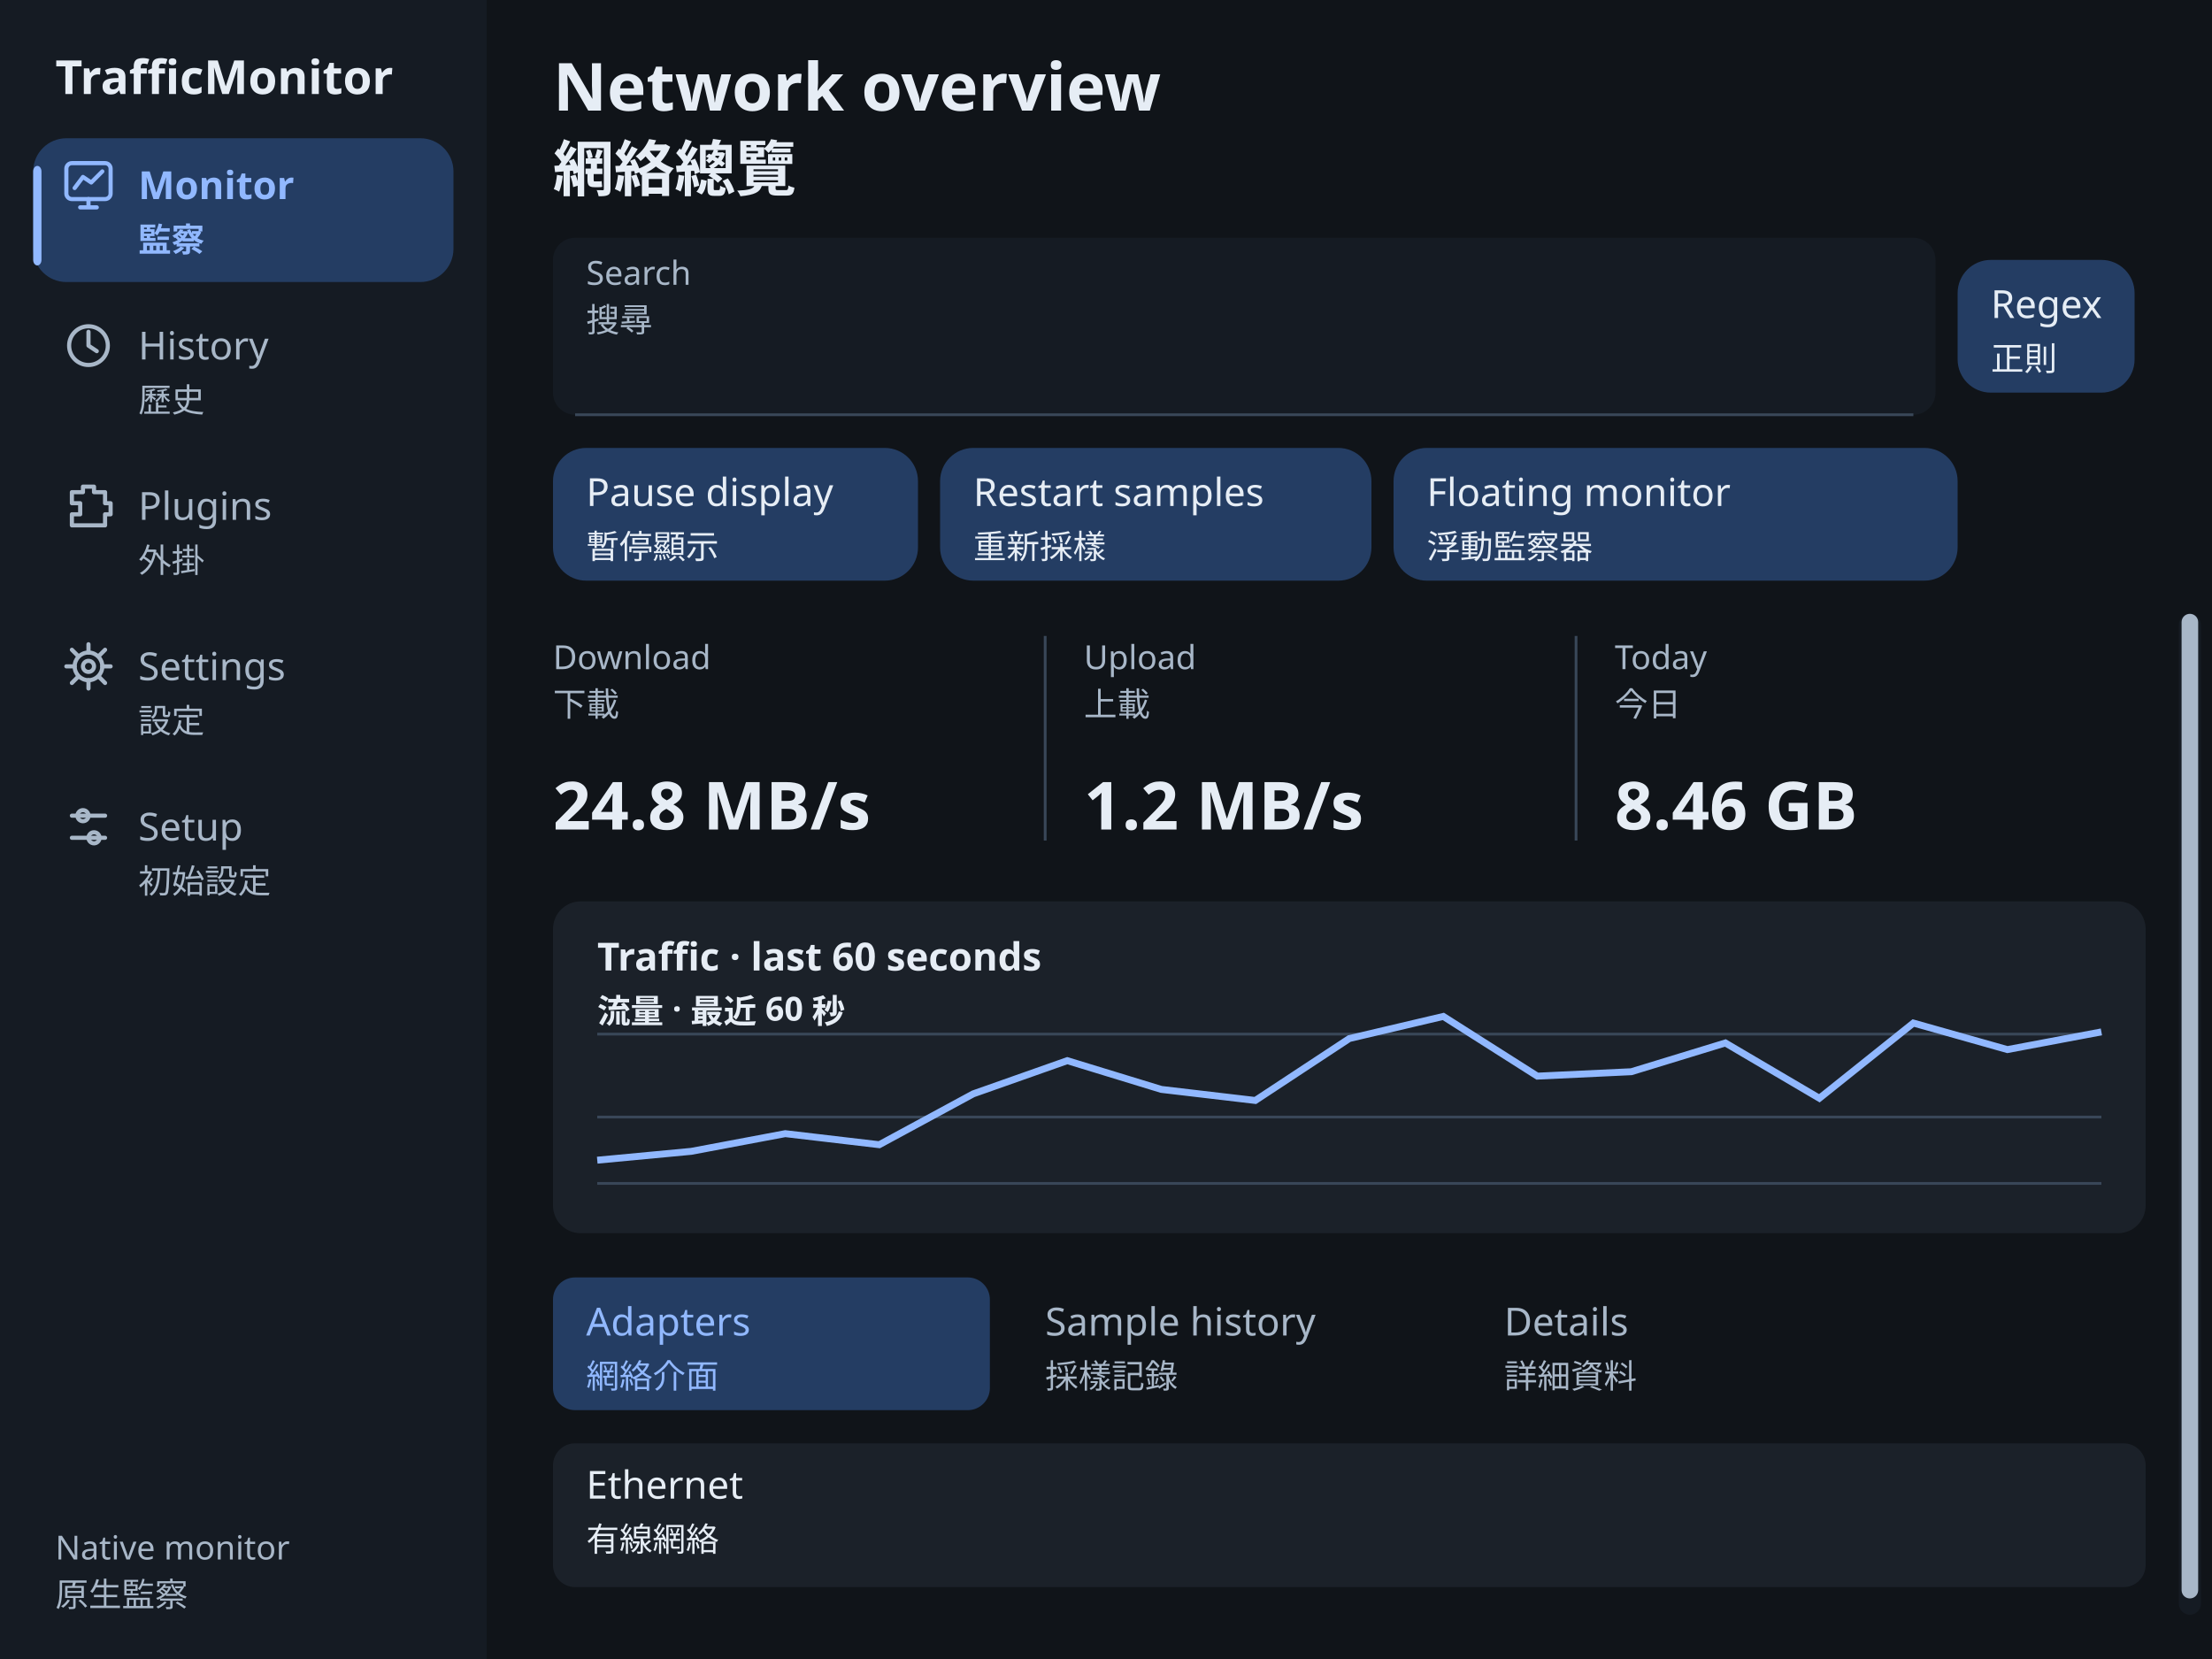
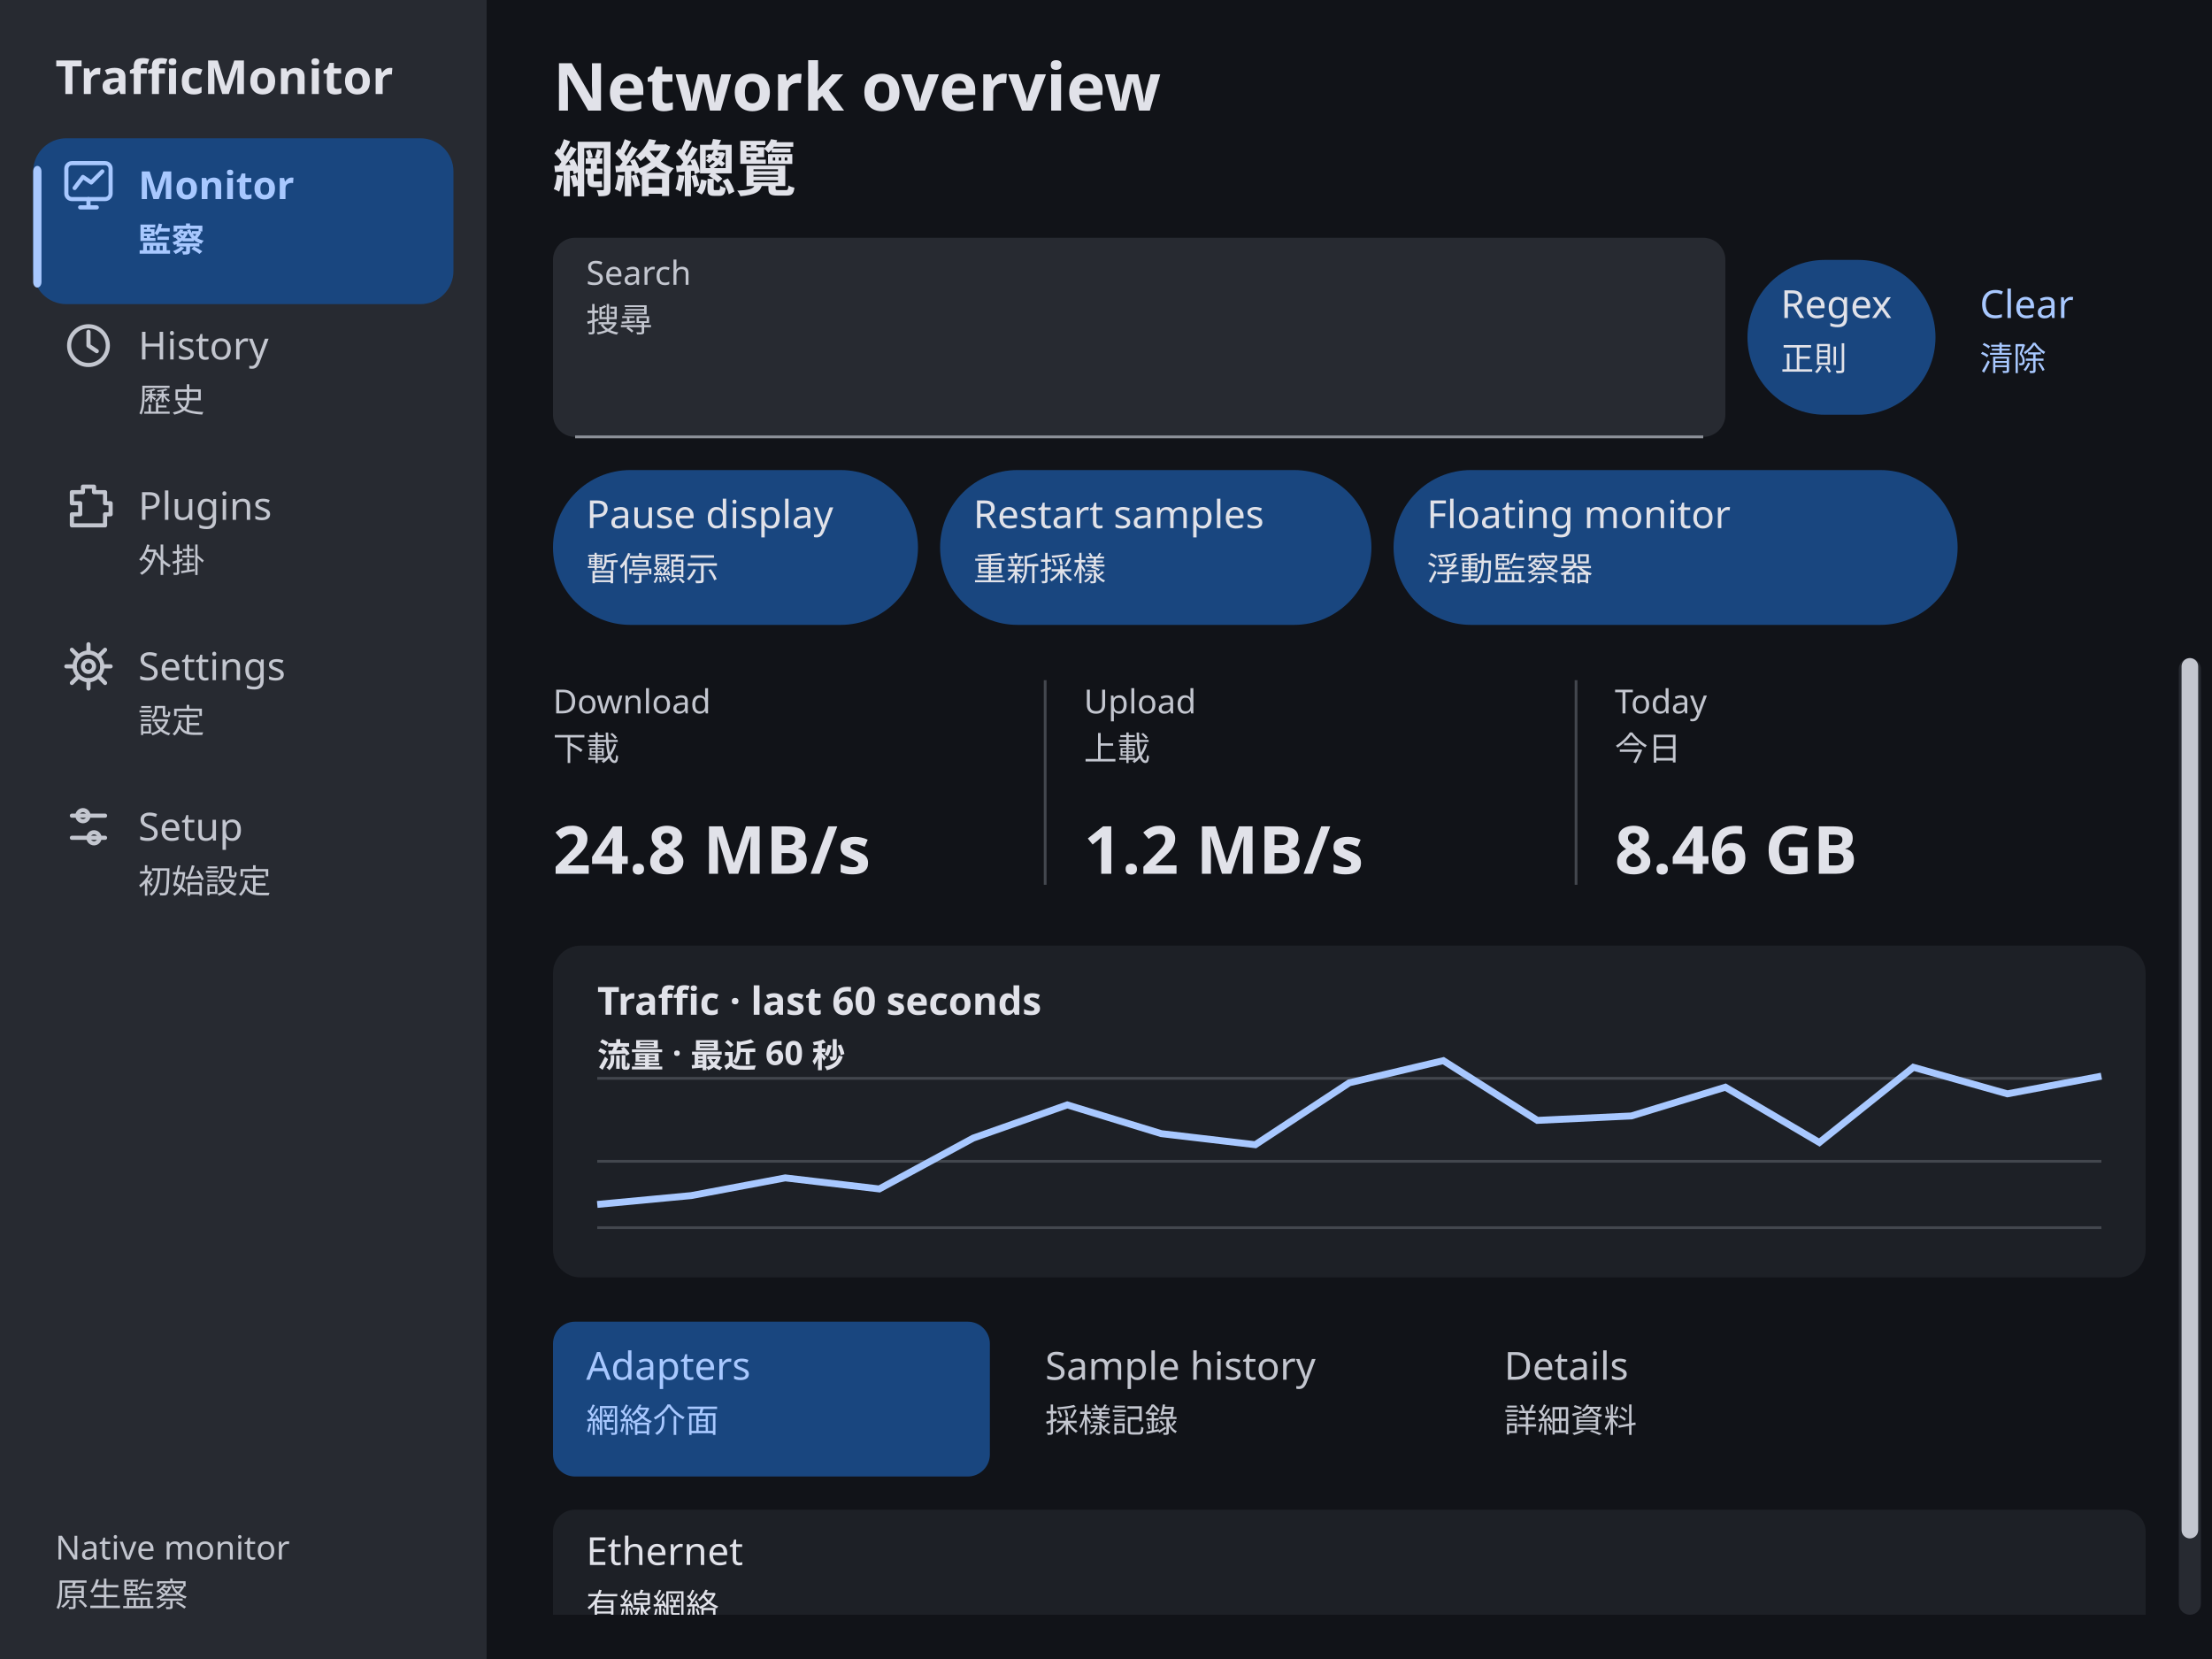
<svg xmlns="http://www.w3.org/2000/svg" width="800" height="600" viewBox="0 0 800 600">
-   <rect x="0" y="0" width="800" height="600" rx="0" fill="#101419" />
-   <rect x="0" y="0" width="176" height="600" rx="0" fill="#151B23" />
-   <text x="20" y="34" fill="#E6EDF5" font-family="Segoe UI,Microsoft JhengHei,sans-serif" font-size="17" font-weight="600">TrafficMonitor</text>
-   <rect x="12" y="50" width="152" height="52" rx="12" fill="#243D63" />
-   <rect x="12" y="60" width="3" height="36" rx="2" fill="#91B8FF" />
-   <g transform="translate(24 59)" fill="none" stroke="#91B8FF" stroke-width="1.5" stroke-linecap="round" stroke-linejoin="round">
+   <rect x="0" y="0" width="800" height="600" rx="0" fill="#111318" />
+   <rect x="0" y="0" width="176" height="600" rx="0" fill="#272A31" />
+   <text x="20" y="34" fill="#E1E2E9" font-family="Segoe UI,Microsoft JhengHei,sans-serif" font-size="17" font-weight="600">TrafficMonitor</text>
+   <rect x="12" y="50" width="152" height="60" rx="12" fill="#19467F" />
+   <rect x="12" y="60" width="3" height="44" rx="2" fill="#A8C8FF" />
+   <g transform="translate(24 59)" fill="none" stroke="#A8C8FF" stroke-width="1.5" stroke-linecap="round" stroke-linejoin="round">
    <rect width="16" height="13" rx="2" />
    <path d="M3 9l3 -4 3 2 4 -4M5 16h6M8 13v3" />
  </g>
-   <text x="50" y="72" fill="#91B8FF" font-family="Segoe UI,Microsoft JhengHei,sans-serif" font-size="14" font-weight="600">Monitor</text>
-   <text x="50" y="91" fill="#91B8FF" font-family="Segoe UI,Microsoft JhengHei,sans-serif" font-size="12" font-weight="600">監察</text>
-   <g transform="translate(24 117)" fill="none" stroke="#A8B7C8" stroke-width="1.5" stroke-linecap="round" stroke-linejoin="round">
+   <text x="50" y="72" fill="#A8C8FF" font-family="Segoe UI,Microsoft JhengHei,sans-serif" font-size="14" font-weight="600">Monitor</text>
+   <text x="50" y="91" fill="#A8C8FF" font-family="Segoe UI,Microsoft JhengHei,sans-serif" font-size="12" font-weight="600">監察</text>
+   <g transform="translate(24 117)" fill="none" stroke="#C3C6CF" stroke-width="1.5" stroke-linecap="round" stroke-linejoin="round">
    <circle cx="8" cy="8" r="7" />
    <path d="M8 3v5l3 2" />
  </g>
-   <text x="50" y="130" fill="#A8B7C8" font-family="Segoe UI,Microsoft JhengHei,sans-serif" font-size="14" font-weight="400">History</text>
-   <text x="50" y="149" fill="#A8B7C8" font-family="Segoe UI,Microsoft JhengHei,sans-serif" font-size="12" font-weight="400">歷史</text>
-   <g transform="translate(24 175)" fill="none" stroke="#A8B7C8" stroke-width="1.5" stroke-linecap="round" stroke-linejoin="round">
+   <text x="50" y="130" fill="#C3C6CF" font-family="Segoe UI,Microsoft JhengHei,sans-serif" font-size="14" font-weight="400">History</text>
+   <text x="50" y="149" fill="#C3C6CF" font-family="Segoe UI,Microsoft JhengHei,sans-serif" font-size="12" font-weight="400">歷史</text>
+   <g transform="translate(24 175)" fill="none" stroke="#C3C6CF" stroke-width="1.5" stroke-linecap="round" stroke-linejoin="round">
    <path d="M2 3h4V1h4v2h4v4h2v4h-2v4H2v-4h3V7H2z" />
  </g>
-   <text x="50" y="188" fill="#A8B7C8" font-family="Segoe UI,Microsoft JhengHei,sans-serif" font-size="14" font-weight="400">Plugins</text>
-   <text x="50" y="207" fill="#A8B7C8" font-family="Segoe UI,Microsoft JhengHei,sans-serif" font-size="12" font-weight="400">外掛</text>
-   <g transform="translate(24 233)" fill="none" stroke="#A8B7C8" stroke-width="1.5" stroke-linecap="round" stroke-linejoin="round">
+   <text x="50" y="188" fill="#C3C6CF" font-family="Segoe UI,Microsoft JhengHei,sans-serif" font-size="14" font-weight="400">Plugins</text>
+   <text x="50" y="207" fill="#C3C6CF" font-family="Segoe UI,Microsoft JhengHei,sans-serif" font-size="12" font-weight="400">外掛</text>
+   <g transform="translate(24 233)" fill="none" stroke="#C3C6CF" stroke-width="1.5" stroke-linecap="round" stroke-linejoin="round">
    <circle cx="8" cy="8" r="5" />
    <circle cx="8" cy="8" r="2" />
    <path d="M8 0v3M8 13v3M0 8h3M13 8h3M2 2l2 2M12 12l2 2M2 14l2 -2M12 4l2 -2" />
  </g>
-   <text x="50" y="246" fill="#A8B7C8" font-family="Segoe UI,Microsoft JhengHei,sans-serif" font-size="14" font-weight="400">Settings</text>
-   <text x="50" y="265" fill="#A8B7C8" font-family="Segoe UI,Microsoft JhengHei,sans-serif" font-size="12" font-weight="400">設定</text>
-   <g transform="translate(24 291)" fill="none" stroke="#A8B7C8" stroke-width="1.5" stroke-linecap="round" stroke-linejoin="round">
+   <text x="50" y="246" fill="#C3C6CF" font-family="Segoe UI,Microsoft JhengHei,sans-serif" font-size="14" font-weight="400">Settings</text>
+   <text x="50" y="265" fill="#C3C6CF" font-family="Segoe UI,Microsoft JhengHei,sans-serif" font-size="12" font-weight="400">設定</text>
+   <g transform="translate(24 291)" fill="none" stroke="#C3C6CF" stroke-width="1.5" stroke-linecap="round" stroke-linejoin="round">
    <path d="M2 4h12M2 12h12" />
    <circle cx="6" cy="4" r="2" />
    <circle cx="10" cy="12" r="2" />
  </g>
-   <text x="50" y="304" fill="#A8B7C8" font-family="Segoe UI,Microsoft JhengHei,sans-serif" font-size="14" font-weight="400">Setup</text>
-   <text x="50" y="323" fill="#A8B7C8" font-family="Segoe UI,Microsoft JhengHei,sans-serif" font-size="12" font-weight="400">初始設定</text>
-   <text x="20" y="564" fill="#A8B7C8" font-family="Segoe UI,Microsoft JhengHei,sans-serif" font-size="12" font-weight="400">Native monitor</text>
-   <text x="20" y="581" fill="#A8B7C8" font-family="Segoe UI,Microsoft JhengHei,sans-serif" font-size="12" font-weight="400">原生監察</text>
-   <text x="200" y="40" fill="#E6EDF5" font-family="Segoe UI,Microsoft JhengHei,sans-serif" font-size="24" font-weight="600">Network overview</text>
-   <text x="200" y="69" fill="#E6EDF5" font-family="Segoe UI,Microsoft JhengHei,sans-serif" font-size="22" font-weight="600">網絡總覽</text>
-   <rect x="200" y="86" width="500" height="64" rx="8" fill="#151B23" />
-   <path d="M208 150H692" stroke="#394758" stroke-width="1" />
-   <text x="212" y="103" fill="#A8B7C8" font-family="Segoe UI,Microsoft JhengHei,sans-serif" font-size="12" font-weight="400">Search</text>
-   <text x="212" y="120" fill="#A8B7C8" font-family="Segoe UI,Microsoft JhengHei,sans-serif" font-size="12" font-weight="400">搜尋</text>
-   <text x="212" y="140" fill="#E6EDF5" font-family="Segoe UI,Microsoft JhengHei,sans-serif" font-size="14" font-weight="400" />
-   <rect x="708" y="94" width="64" height="48" rx="12" fill="#243D63" />
-   <text x="720" y="115" fill="#E6EDF5" font-family="Segoe UI,Microsoft JhengHei,sans-serif" font-size="14" font-weight="500">Regex</text>
-   <text x="720" y="134" fill="#E6EDF5" font-family="Segoe UI,Microsoft JhengHei,sans-serif" font-size="12" font-weight="500">正則</text>
-   <rect x="200" y="162" width="132" height="48" rx="12" fill="#243D63" />
-   <text x="212" y="183" fill="#E6EDF5" font-family="Segoe UI,Microsoft JhengHei,sans-serif" font-size="14" font-weight="500">Pause display</text>
-   <text x="212" y="202" fill="#E6EDF5" font-family="Segoe UI,Microsoft JhengHei,sans-serif" font-size="12" font-weight="500">暫停顯示</text>
-   <rect x="340" y="162" width="156" height="48" rx="12" fill="#243D63" />
-   <text x="352" y="183" fill="#E6EDF5" font-family="Segoe UI,Microsoft JhengHei,sans-serif" font-size="14" font-weight="500">Restart samples</text>
-   <text x="352" y="202" fill="#E6EDF5" font-family="Segoe UI,Microsoft JhengHei,sans-serif" font-size="12" font-weight="500">重新採樣</text>
-   <rect x="504" y="162" width="204" height="48" rx="12" fill="#243D63" />
-   <text x="516" y="183" fill="#E6EDF5" font-family="Segoe UI,Microsoft JhengHei,sans-serif" font-size="14" font-weight="500">Floating monitor</text>
-   <text x="516" y="202" fill="#E6EDF5" font-family="Segoe UI,Microsoft JhengHei,sans-serif" font-size="12" font-weight="500">浮動監察器</text>
+   <text x="50" y="304" fill="#C3C6CF" font-family="Segoe UI,Microsoft JhengHei,sans-serif" font-size="14" font-weight="400">Setup</text>
+   <text x="50" y="323" fill="#C3C6CF" font-family="Segoe UI,Microsoft JhengHei,sans-serif" font-size="12" font-weight="400">初始設定</text>
+   <text x="20" y="564" fill="#C3C6CF" font-family="Segoe UI,Microsoft JhengHei,sans-serif" font-size="12" font-weight="400">Native monitor</text>
+   <text x="20" y="581" fill="#C3C6CF" font-family="Segoe UI,Microsoft JhengHei,sans-serif" font-size="12" font-weight="400">原生監察</text>
+   <text x="200" y="40" fill="#E1E2E9" font-family="Segoe UI,Microsoft JhengHei,sans-serif" font-size="24" font-weight="600">Network overview</text>
+   <text x="200" y="69" fill="#E1E2E9" font-family="Segoe UI,Microsoft JhengHei,sans-serif" font-size="22" font-weight="600">網絡總覽</text>
+   <rect x="200" y="86" width="424" height="72" rx="8" fill="#272A31" />
+   <path d="M208 158H616" stroke="#8D9199" stroke-width="1" />
+   <text x="212" y="103" fill="#C3C6CF" font-family="Segoe UI,Microsoft JhengHei,sans-serif" font-size="12" font-weight="400">Search</text>
+   <text x="212" y="120" fill="#C3C6CF" font-family="Segoe UI,Microsoft JhengHei,sans-serif" font-size="12" font-weight="400">搜尋</text>
+   <text x="212" y="148" fill="#E1E2E9" font-family="Segoe UI,Microsoft JhengHei,sans-serif" font-size="14" font-weight="400" />
+   <rect x="632" y="94" width="68" height="56" rx="28.0" fill="#19467F" />
+   <text x="644" y="115" fill="#E1E2E9" font-family="Segoe UI,Microsoft JhengHei,sans-serif" font-size="14" font-weight="500">Regex</text>
+   <text x="644" y="134" fill="#E1E2E9" font-family="Segoe UI,Microsoft JhengHei,sans-serif" font-size="12" font-weight="500">正則</text>
+   <text x="716" y="115" fill="#A8C8FF" font-family="Segoe UI,Microsoft JhengHei,sans-serif" font-size="14" font-weight="500">Clear</text>
+   <text x="716" y="134" fill="#A8C8FF" font-family="Segoe UI,Microsoft JhengHei,sans-serif" font-size="12" font-weight="500">清除</text>
+   <rect x="200" y="170" width="132" height="56" rx="28.0" fill="#19467F" />
+   <text x="212" y="191" fill="#E1E2E9" font-family="Segoe UI,Microsoft JhengHei,sans-serif" font-size="14" font-weight="500">Pause display</text>
+   <text x="212" y="210" fill="#E1E2E9" font-family="Segoe UI,Microsoft JhengHei,sans-serif" font-size="12" font-weight="500">暫停顯示</text>
+   <rect x="340" y="170" width="156" height="56" rx="28.0" fill="#19467F" />
+   <text x="352" y="191" fill="#E1E2E9" font-family="Segoe UI,Microsoft JhengHei,sans-serif" font-size="14" font-weight="500">Restart samples</text>
+   <text x="352" y="210" fill="#E1E2E9" font-family="Segoe UI,Microsoft JhengHei,sans-serif" font-size="12" font-weight="500">重新採樣</text>
+   <rect x="504" y="170" width="204" height="56" rx="28.0" fill="#19467F" />
+   <text x="516" y="191" fill="#E1E2E9" font-family="Segoe UI,Microsoft JhengHei,sans-serif" font-size="14" font-weight="500">Floating monitor</text>
+   <text x="516" y="210" fill="#E1E2E9" font-family="Segoe UI,Microsoft JhengHei,sans-serif" font-size="12" font-weight="500">浮動監察器</text>
  <defs>
    <clipPath id="monitor">
-       <rect x="200" y="222" width="576" height="362" />
+       <rect x="200" y="238" width="576" height="346" />
    </clipPath>
  </defs>
  <g clip-path="url(#monitor)">
    <g transform="translate(0 0)">
-       <text x="200.0" y="242" fill="#A8B7C8" font-family="Segoe UI,Microsoft JhengHei,sans-serif" font-size="12" font-weight="400">Download</text>
-       <text x="200.0" y="259" fill="#A8B7C8" font-family="Segoe UI,Microsoft JhengHei,sans-serif" font-size="12" font-weight="400">下載</text>
-       <text x="200.0" y="300" fill="#E6EDF5" font-family="Segoe UI,Microsoft JhengHei,sans-serif" font-size="24" font-weight="600">24.8 MB/s</text>
-       <text x="392.0" y="242" fill="#A8B7C8" font-family="Segoe UI,Microsoft JhengHei,sans-serif" font-size="12" font-weight="400">Upload</text>
-       <text x="392.0" y="259" fill="#A8B7C8" font-family="Segoe UI,Microsoft JhengHei,sans-serif" font-size="12" font-weight="400">上載</text>
-       <text x="392.0" y="300" fill="#E6EDF5" font-family="Segoe UI,Microsoft JhengHei,sans-serif" font-size="24" font-weight="600">1.2 MB/s</text>
-       <path d="M378.0 230L378.0 304" stroke="#394758" />
-       <text x="584.0" y="242" fill="#A8B7C8" font-family="Segoe UI,Microsoft JhengHei,sans-serif" font-size="12" font-weight="400">Today</text>
-       <text x="584.0" y="259" fill="#A8B7C8" font-family="Segoe UI,Microsoft JhengHei,sans-serif" font-size="12" font-weight="400">今日</text>
-       <text x="584.0" y="300" fill="#E6EDF5" font-family="Segoe UI,Microsoft JhengHei,sans-serif" font-size="24" font-weight="600">8.46 GB</text>
-       <path d="M570.0 230L570.0 304" stroke="#394758" />
-       <rect x="200" y="326" width="576" height="120" rx="10" fill="#1B2129" />
-       <text x="216" y="351" fill="#E6EDF5" font-family="Segoe UI,Microsoft JhengHei,sans-serif" font-size="14" font-weight="600">Traffic · last 60 seconds</text>
-       <text x="216" y="370" fill="#E6EDF5" font-family="Segoe UI,Microsoft JhengHei,sans-serif" font-size="12" font-weight="600">流量 · 最近 60 秒</text>
-       <path d="M216 374.0H760" stroke="#394758" />
-       <path d="M216 404.0H760" stroke="#394758" />
-       <path d="M216 428.0H760" stroke="#394758" />
-       <polyline fill="none" stroke="#91B8FF" stroke-width="2.5" points="216.0,419.6 250.0,416.4 284.0,410.0 318.0,414.0 352.0,395.6 386.0,383.6 420.0,394.0 454.0,398.0 488.0,375.6 522.0,367.6 556.0,389.2 590.0,387.6 624.0,377.2 658.0,397.2 692.0,370.0 726.0,379.6 760.0,373.2" />
-       <rect x="200" y="462" width="158" height="48" rx="8" fill="#243D63" />
-       <text x="212" y="483" fill="#91B8FF" font-family="Segoe UI,Microsoft JhengHei,sans-serif" font-size="14" font-weight="400">Adapters</text>
-       <text x="212" y="502" fill="#91B8FF" font-family="Segoe UI,Microsoft JhengHei,sans-serif" font-size="12" font-weight="400">網絡介面</text>
-       <text x="378" y="483" fill="#A8B7C8" font-family="Segoe UI,Microsoft JhengHei,sans-serif" font-size="14" font-weight="400">Sample history</text>
-       <text x="378" y="502" fill="#A8B7C8" font-family="Segoe UI,Microsoft JhengHei,sans-serif" font-size="12" font-weight="400">採樣記錄</text>
-       <text x="544" y="483" fill="#A8B7C8" font-family="Segoe UI,Microsoft JhengHei,sans-serif" font-size="14" font-weight="400">Details</text>
-       <text x="544" y="502" fill="#A8B7C8" font-family="Segoe UI,Microsoft JhengHei,sans-serif" font-size="12" font-weight="400">詳細資料</text>
-       <rect x="200" y="522" width="576" height="52" rx="8" fill="#1B2129" />
-       <text x="212" y="542" fill="#E6EDF5" font-family="Segoe UI,Microsoft JhengHei,sans-serif" font-size="14" font-weight="500">Ethernet</text>
-       <text x="212" y="561" fill="#E6EDF5" font-family="Segoe UI,Microsoft JhengHei,sans-serif" font-size="12" font-weight="500">有線網絡</text>
+       <text x="200.0" y="258" fill="#C3C6CF" font-family="Segoe UI,Microsoft JhengHei,sans-serif" font-size="12" font-weight="400">Download</text>
+       <text x="200.0" y="275" fill="#C3C6CF" font-family="Segoe UI,Microsoft JhengHei,sans-serif" font-size="12" font-weight="400">下載</text>
+       <text x="200.0" y="316" fill="#E1E2E9" font-family="Segoe UI,Microsoft JhengHei,sans-serif" font-size="24" font-weight="600">24.8 MB/s</text>
+       <text x="392.0" y="258" fill="#C3C6CF" font-family="Segoe UI,Microsoft JhengHei,sans-serif" font-size="12" font-weight="400">Upload</text>
+       <text x="392.0" y="275" fill="#C3C6CF" font-family="Segoe UI,Microsoft JhengHei,sans-serif" font-size="12" font-weight="400">上載</text>
+       <text x="392.0" y="316" fill="#E1E2E9" font-family="Segoe UI,Microsoft JhengHei,sans-serif" font-size="24" font-weight="600">1.2 MB/s</text>
+       <path d="M378.0 246L378.0 320" stroke="#43474E" />
+       <text x="584.0" y="258" fill="#C3C6CF" font-family="Segoe UI,Microsoft JhengHei,sans-serif" font-size="12" font-weight="400">Today</text>
+       <text x="584.0" y="275" fill="#C3C6CF" font-family="Segoe UI,Microsoft JhengHei,sans-serif" font-size="12" font-weight="400">今日</text>
+       <text x="584.0" y="316" fill="#E1E2E9" font-family="Segoe UI,Microsoft JhengHei,sans-serif" font-size="24" font-weight="600">8.46 GB</text>
+       <path d="M570.0 246L570.0 320" stroke="#43474E" />
+       <rect x="200" y="342" width="576" height="120" rx="10" fill="#1D2026" />
+       <text x="216" y="367" fill="#E1E2E9" font-family="Segoe UI,Microsoft JhengHei,sans-serif" font-size="14" font-weight="600">Traffic · last 60 seconds</text>
+       <text x="216" y="386" fill="#E1E2E9" font-family="Segoe UI,Microsoft JhengHei,sans-serif" font-size="12" font-weight="600">流量 · 最近 60 秒</text>
+       <path d="M216 390.0H760" stroke="#43474E" />
+       <path d="M216 420.0H760" stroke="#43474E" />
+       <path d="M216 444.0H760" stroke="#43474E" />
+       <polyline fill="none" stroke="#A8C8FF" stroke-width="2.5" points="216.0,435.6 250.0,432.4 284.0,426.0 318.0,430.0 352.0,411.6 386.0,399.6 420.0,410.0 454.0,414.0 488.0,391.6 522.0,383.6 556.0,405.2 590.0,403.6 624.0,393.2 658.0,413.2 692.0,386.0 726.0,395.6 760.0,389.2" />
+       <rect x="200" y="478" width="158" height="56" rx="8" fill="#19467F" />
+       <text x="212" y="499" fill="#A8C8FF" font-family="Segoe UI,Microsoft JhengHei,sans-serif" font-size="14" font-weight="400">Adapters</text>
+       <text x="212" y="518" fill="#A8C8FF" font-family="Segoe UI,Microsoft JhengHei,sans-serif" font-size="12" font-weight="400">網絡介面</text>
+       <text x="378" y="499" fill="#C3C6CF" font-family="Segoe UI,Microsoft JhengHei,sans-serif" font-size="14" font-weight="400">Sample history</text>
+       <text x="378" y="518" fill="#C3C6CF" font-family="Segoe UI,Microsoft JhengHei,sans-serif" font-size="12" font-weight="400">採樣記錄</text>
+       <text x="544" y="499" fill="#C3C6CF" font-family="Segoe UI,Microsoft JhengHei,sans-serif" font-size="14" font-weight="400">Details</text>
+       <text x="544" y="518" fill="#C3C6CF" font-family="Segoe UI,Microsoft JhengHei,sans-serif" font-size="12" font-weight="400">詳細資料</text>
+       <rect x="200" y="546" width="576" height="52" rx="8" fill="#1D2026" />
+       <text x="212" y="566" fill="#E1E2E9" font-family="Segoe UI,Microsoft JhengHei,sans-serif" font-size="14" font-weight="500">Ethernet</text>
+       <text x="212" y="585" fill="#E1E2E9" font-family="Segoe UI,Microsoft JhengHei,sans-serif" font-size="12" font-weight="500">有線網絡</text>
    </g>
  </g>
-   <rect x="788" y="222" width="8" height="362" rx="4" fill="#151B23" />
-   <rect x="789" y="222.0" width="6" height="356.098" rx="3" fill="#A8B7C8" />
+   <rect x="788" y="238" width="8" height="346" rx="4" fill="#272A31" />
+   <rect x="789" y="238.0" width="6" height="318.394" rx="3" fill="#C3C6CF" />
</svg>
